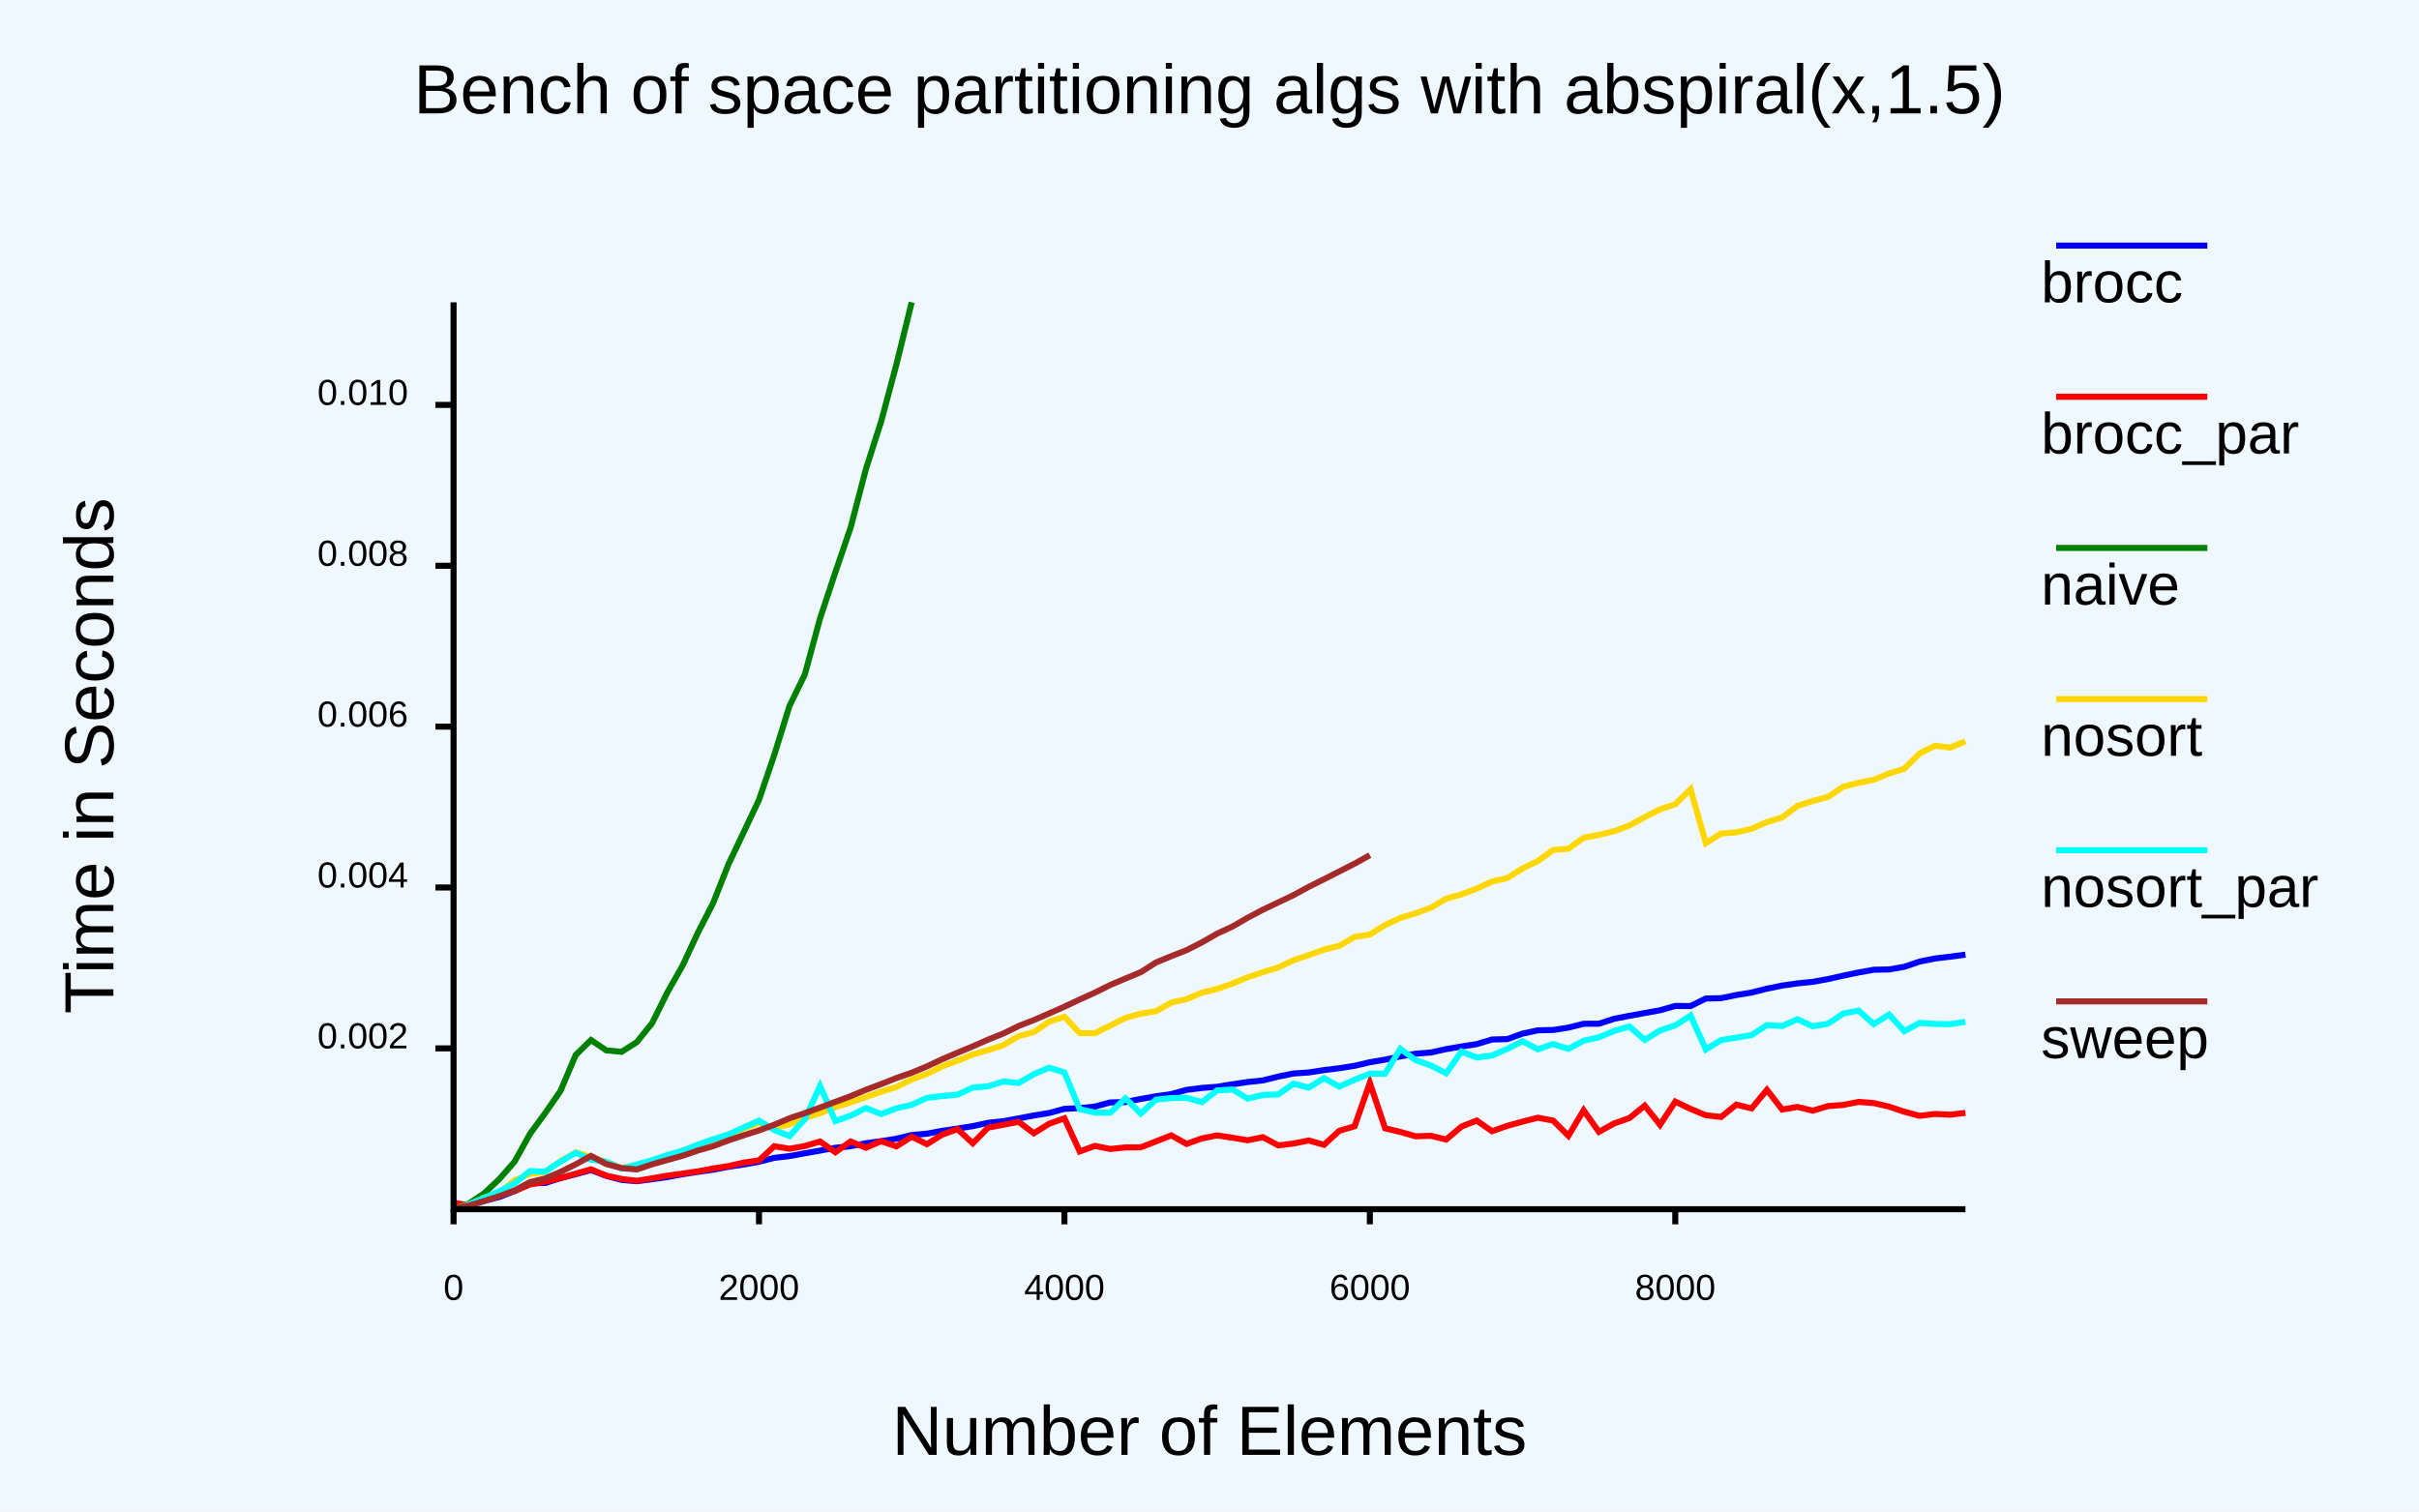
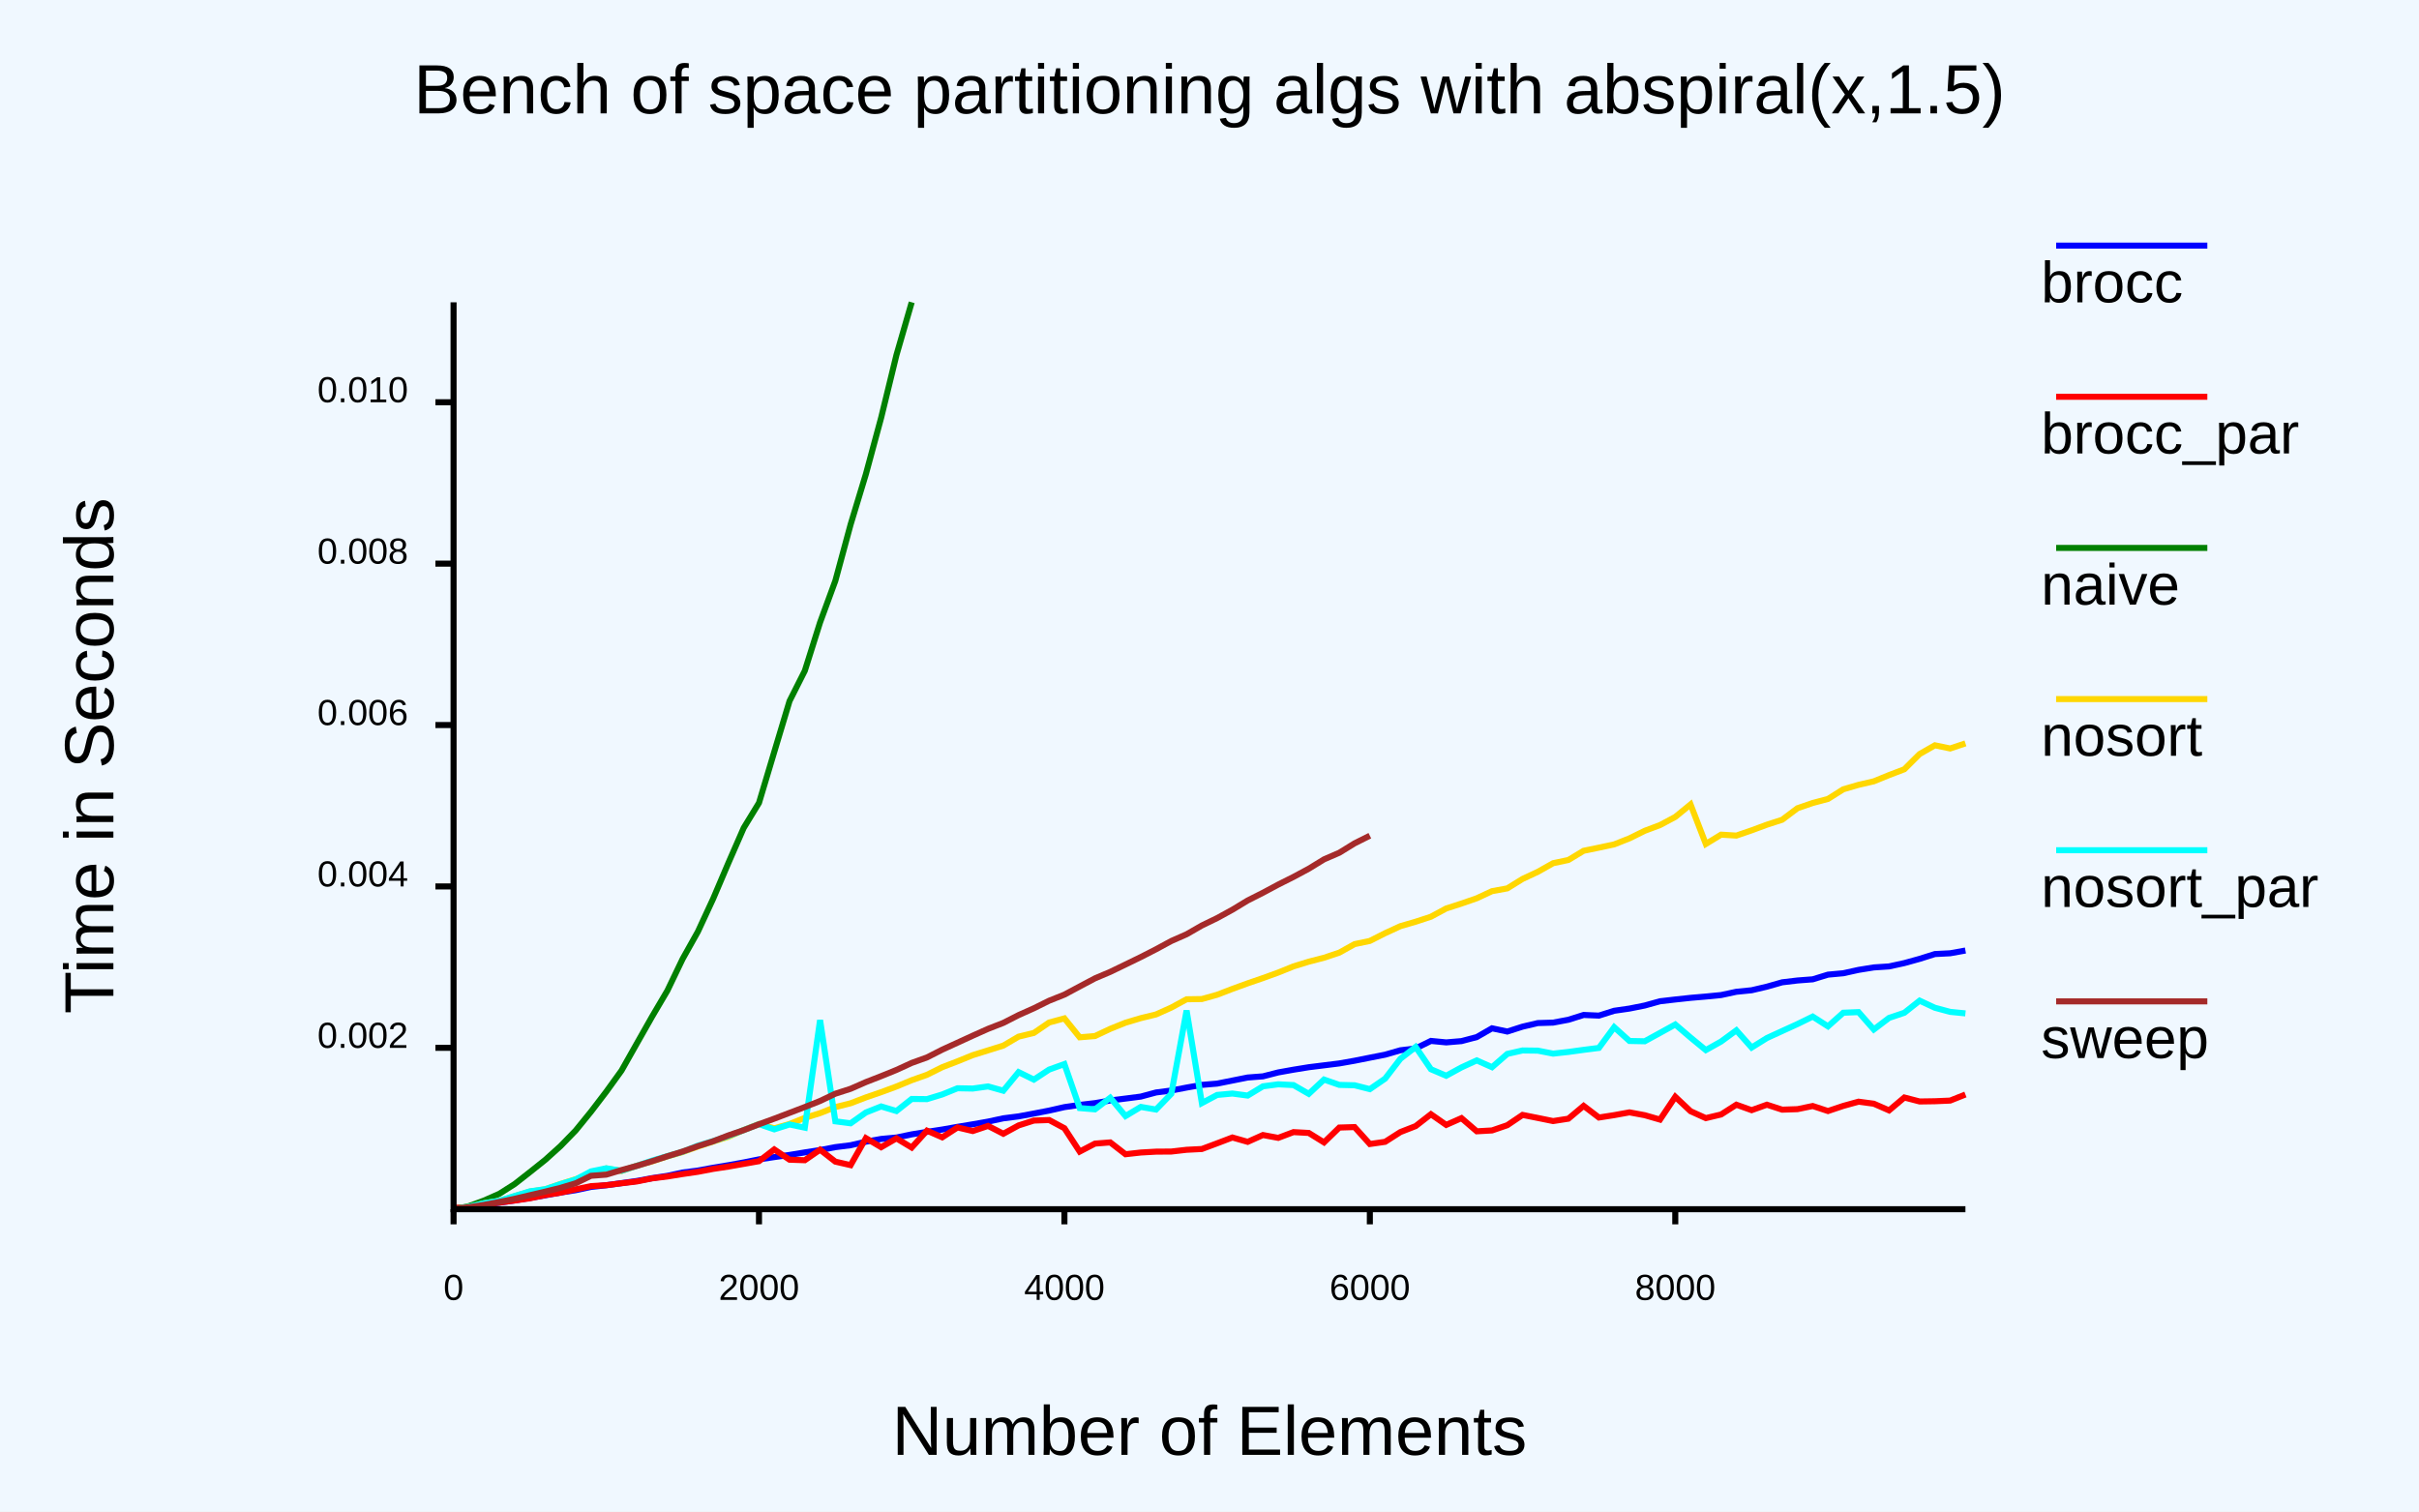
<svg xmlns="http://www.w3.org/2000/svg" class="poloto" width="800" height="500" viewBox="0 0 800 500">
  <style>.poloto {
                    font-family: "Arial";
                    stroke-width:2;
                    }
                    .poloto_text{fill: var(--poloto_fg_color,black);  }
                    .poloto_axis_lines{stroke: var(--poloto_fg_color,black);stoke-width:3;fill:none}
                    .poloto_background{fill: var(--poloto_bg_color,aliceblue); }
                    .poloto0stroke{stroke:  var(--poloto_color0,blue); }
                    .poloto1stroke{stroke:  var(--poloto_color1,red); }
                    .poloto2stroke{stroke:  var(--poloto_color2,green); }
                    .poloto3stroke{stroke:  var(--poloto_color3,gold); }
                    .poloto4stroke{stroke:  var(--poloto_color4,aqua); }
                    .poloto5stroke{stroke:  var(--poloto_color5,brown); }
                    .poloto6stroke{stroke:  var(--poloto_color6,lime); }
                    .poloto7stroke{stroke:  var(--poloto_color7,chocolate); }
                    .poloto0fill{fill:var(--poloto_color0,blue);}
                    .poloto1fill{fill:var(--poloto_color1,red);}
                    .poloto2fill{fill:var(--poloto_color2,green);}
                    .poloto3fill{fill:var(--poloto_color3,gold);}
                    .poloto4fill{fill:var(--poloto_color4,aqua);}
                    .poloto5fill{fill:var(--poloto_color5,brown);}
                    .poloto6fill{fill:var(--poloto_color6,lime);}
                    .poloto7fill{fill:var(--poloto_color7,chocolate);}</style>
  <rect class="poloto_background" fill="white" x="0" y="0" width="800" height="500" />
  <line class="poloto_axis_lines" stroke="black" x1="150" x2="150" y1="400" y2="405" />
  <text class="poloto_text" alignment-baseline="start" text-anchor="middle" x="150" y="430">0</text>
  <line class="poloto_axis_lines" stroke="black" x1="251.01" x2="251.01" y1="400" y2="405" />
  <text class="poloto_text" alignment-baseline="start" text-anchor="middle" x="251.01" y="430">2000</text>
  <line class="poloto_axis_lines" stroke="black" x1="352.02" x2="352.02" y1="400" y2="405" />
  <text class="poloto_text" alignment-baseline="start" text-anchor="middle" x="352.02" y="430">4000</text>
  <line class="poloto_axis_lines" stroke="black" x1="453.03" x2="453.03" y1="400" y2="405" />
  <text class="poloto_text" alignment-baseline="start" text-anchor="middle" x="453.03" y="430">6000</text>
  <line class="poloto_axis_lines" stroke="black" x1="554.04" x2="554.04" y1="400" y2="405" />
  <text class="poloto_text" alignment-baseline="start" text-anchor="middle" x="554.04" y="430">8000</text>
-   <line class="poloto_axis_lines" stroke="black" x1="150" x2="144" y1="346.791" y2="346.791" />
-   <text class="poloto_text" alignment-baseline="middle" text-anchor="end" x="135" y="346.791">0.002</text>
-   <line class="poloto_axis_lines" stroke="black" x1="150" x2="144" y1="293.578" y2="293.578" />
-   <text class="poloto_text" alignment-baseline="middle" text-anchor="end" x="135" y="293.578">0.004</text>
-   <line class="poloto_axis_lines" stroke="black" x1="150" x2="144" y1="240.365" y2="240.365" />
-   <text class="poloto_text" alignment-baseline="middle" text-anchor="end" x="135" y="240.365">0.006</text>
-   <line class="poloto_axis_lines" stroke="black" x1="150" x2="144" y1="187.153" y2="187.153" />
-   <text class="poloto_text" alignment-baseline="middle" text-anchor="end" x="135" y="187.153">0.008</text>
-   <line class="poloto_axis_lines" stroke="black" x1="150" x2="144" y1="133.94" y2="133.94" />
-   <text class="poloto_text" alignment-baseline="middle" text-anchor="end" x="135" y="133.94">0.010</text>
+   <line class="poloto_axis_lines" stroke="black" x1="150" x2="144" y1="346.613" y2="346.613" />
+   <text class="poloto_text" alignment-baseline="middle" text-anchor="end" x="135" y="346.613">0.002</text>
+   <line class="poloto_axis_lines" stroke="black" x1="150" x2="144" y1="293.225" y2="293.225" />
+   <text class="poloto_text" alignment-baseline="middle" text-anchor="end" x="135" y="293.225">0.004</text>
+   <line class="poloto_axis_lines" stroke="black" x1="150" x2="144" y1="239.837" y2="239.837" />
+   <text class="poloto_text" alignment-baseline="middle" text-anchor="end" x="135" y="239.837">0.006</text>
+   <line class="poloto_axis_lines" stroke="black" x1="150" x2="144" y1="186.448" y2="186.448" />
+   <text class="poloto_text" alignment-baseline="middle" text-anchor="end" x="135" y="186.448">0.008</text>
+   <line class="poloto_axis_lines" stroke="black" x1="150" x2="144" y1="133.06" y2="133.06" />
+   <text class="poloto_text" alignment-baseline="middle" text-anchor="end" x="135" y="133.06">0.010</text>
  <text class="poloto_text" alignment-baseline="middle" text-anchor="start" font-size="large" x="675" y="100">brocc</text>
  <line class="poloto0stroke" stroke="black" x1="680" x2="730" y1="81.25" y2="81.25" />
-   <polyline class="poloto0stroke" fill="none" stroke="black" points="150,399.81 155.051,398.761 160.101,397.254 165.152,395.94 170.202,393.974 175.253,391.436 180.303,391.318 185.354,389.722 190.404,388.418 195.455,387.03 200.505,388.978 205.556,390.3 210.606,390.737 215.657,390.084 220.707,389.36 225.758,388.419 230.808,387.653 235.859,386.924 240.909,385.957 245.96,385.204 251.01,384.3 256.061,383.013 261.111,382.427 266.162,381.5 271.212,380.608 276.263,379.683 281.313,379.157 286.364,378.183 291.414,377.486 296.465,376.684 301.515,375.468 306.566,375.015 311.616,374.081 316.667,373.325 321.717,372.516 326.768,371.422 331.818,370.889 336.869,369.952 341.919,368.996 346.97,368.172 352.02,366.803 357.071,366.554 362.121,366.041 367.172,364.683 372.222,364.555 377.273,363.523 382.323,362.638 387.374,361.918 392.424,360.523 397.475,359.871 402.525,359.508 407.576,358.678 412.626,357.923 417.677,357.394 422.727,356.134 427.778,355.101 432.828,354.767 437.879,353.983 442.929,353.354 447.98,352.564 453.03,351.375 458.081,350.523 463.131,349.448 468.182,348.553 473.232,348.156 478.283,347.038 483.333,346.175 488.384,345.385 493.434,343.862 498.485,343.726 503.535,341.91 508.586,340.828 513.636,340.706 518.687,339.926 523.737,338.66 528.788,338.636 533.838,337.006 538.889,336.02 543.939,335.103 548.99,334.187 554.04,332.763 559.091,332.801 564.141,330.302 569.192,330.187 574.242,329.148 579.293,328.325 584.343,327.049 589.394,326.022 594.444,325.292 599.495,324.795 604.545,323.88 609.596,322.731 614.646,321.691 619.697,320.784 624.747,320.685 629.798,319.805 634.848,318.084 639.899,317.068 644.949,316.462 650,315.789 " />
+   <polyline class="poloto0stroke" fill="none" stroke="black" points="150,399.9 155.051,399.343 160.101,398.533 165.152,397.838 170.202,397.093 175.253,396.279 180.303,395.403 185.354,394.48 190.404,393.704 195.455,392.626 200.505,392.069 205.556,391.374 210.606,390.658 215.657,389.729 220.707,388.965 225.758,387.863 230.808,387.212 235.859,386.274 240.909,385.437 245.96,384.525 251.01,383.512 256.061,382.757 261.111,382.045 266.162,381.209 271.212,380.429 276.263,379.468 281.313,378.834 286.364,377.666 291.414,376.752 296.465,376.288 301.515,375.238 306.566,374.412 311.616,373.641 316.667,372.748 321.717,371.91 326.768,371.017 331.818,369.932 336.869,369.292 341.919,368.35 346.97,367.372 352.02,366.226 357.071,365.498 362.121,364.91 367.172,364.029 372.222,363.396 377.273,362.746 382.323,361.382 387.374,360.729 392.424,359.763 397.475,358.872 402.525,358.45 407.576,357.441 412.626,356.434 417.677,356.046 422.727,354.752 427.778,353.848 432.828,353.03 437.879,352.402 442.929,351.775 447.98,350.882 453.03,349.876 458.081,348.883 463.131,347.426 468.182,346.813 473.232,344.33 478.283,344.818 483.333,344.393 488.384,343.059 493.434,340.158 498.485,341.226 503.535,339.611 508.586,338.428 513.636,338.274 518.687,337.329 523.737,335.74 528.788,335.955 533.838,334.356 538.889,333.626 543.939,332.618 548.99,331.214 554.04,330.628 559.091,330.082 564.141,329.65 569.192,329.157 574.242,328.073 579.293,327.569 584.343,326.382 589.394,324.943 594.444,324.34 599.495,323.954 604.545,322.407 609.596,321.945 614.646,320.833 619.697,320.017 624.747,319.685 629.798,318.582 634.848,317.184 639.899,315.593 644.949,315.336 650,314.426 " />
  <text class="poloto_text" alignment-baseline="middle" text-anchor="start" font-size="large" x="675" y="150">brocc_par</text>
  <line class="poloto1stroke" stroke="black" x1="680" x2="730" y1="131.25" y2="131.25" />
-   <polyline class="poloto1stroke" fill="none" stroke="black" points="150,397.854 155.051,398.736 160.101,396.938 165.152,395.227 170.202,394.003 175.253,391.808 180.303,390.907 185.354,389.694 190.404,388.254 195.455,386.805 200.505,388.911 205.556,389.989 210.606,390.61 215.657,389.78 220.707,388.904 225.758,388.21 230.808,387.486 235.859,386.517 240.909,385.739 245.96,384.58 251.01,383.848 256.061,379.163 261.111,379.992 266.162,379.102 271.212,377.602 276.263,381.161 281.313,377.604 286.364,379.659 291.414,377.507 296.465,379.212 301.515,376.02 306.566,378.475 311.616,375.315 316.667,373.507 321.717,378.197 326.768,373.019 331.818,372.065 336.869,371.103 341.919,374.876 346.97,371.726 352.02,369.929 357.071,380.888 362.121,379.051 367.172,380.073 372.222,379.557 377.273,379.526 382.323,377.556 387.374,375.579 392.424,378.403 397.475,376.581 402.525,375.589 407.576,376.346 412.626,377.187 417.677,376.176 422.727,378.886 427.778,378.273 432.828,377.255 437.879,378.701 442.929,374.049 447.98,372.578 453.03,358.18 458.081,373.237 463.131,374.439 468.182,375.879 473.232,375.716 478.283,376.949 483.333,372.658 488.384,370.68 493.434,374.199 498.485,372.418 503.535,371.026 508.586,369.739 513.636,370.669 518.687,375.708 523.737,367.271 528.788,374.415 533.838,371.619 538.889,369.847 543.939,365.725 548.99,372.086 554.04,364.404 559.091,366.818 564.141,368.917 569.192,369.48 574.242,365.408 579.293,366.666 584.343,360.52 589.394,367.03 594.444,366.167 599.495,367.408 604.545,365.889 609.596,365.505 614.646,364.51 619.697,364.893 624.747,366.059 629.798,367.763 634.848,369.11 639.899,368.488 644.949,368.731 650,368.129 " />
+   <polyline class="poloto1stroke" fill="none" stroke="black" points="150,399.526 155.051,399.388 160.101,398.46 165.152,397.808 170.202,397.127 175.253,396.385 180.303,395.322 185.354,394.531 190.404,393.408 195.455,392.365 200.505,392.052 205.556,391.415 210.606,390.818 215.657,389.796 220.707,389.176 225.758,388.359 230.808,387.624 235.859,386.663 240.909,385.897 245.96,385.005 251.01,384.114 256.061,380.228 261.111,383.622 266.162,383.794 271.212,380.313 276.263,384.264 281.313,385.42 286.364,376.488 291.414,379.486 296.465,376.564 301.515,379.598 306.566,374.016 311.616,376.217 316.667,372.954 321.717,374.141 326.768,372.441 331.818,375.039 336.869,372.279 341.919,370.673 346.97,370.499 352.02,373.205 357.071,380.936 362.121,378.298 367.172,377.9 372.222,381.813 377.273,381.244 382.323,380.957 387.374,380.92 392.424,380.341 397.475,380.083 402.525,378.198 407.576,376.275 412.626,377.715 417.677,375.459 422.727,376.4 427.778,374.496 432.828,374.77 437.879,377.898 442.929,372.987 447.98,372.831 453.03,378.433 458.081,377.707 463.131,374.477 468.182,372.505 473.232,368.58 478.283,372.108 483.333,369.876 488.384,374.226 493.434,373.942 498.485,372.21 503.535,368.807 508.586,369.813 513.636,370.843 518.687,370.055 523.737,365.815 528.788,369.668 533.838,368.88 538.889,367.963 543.939,368.901 548.99,370.357 554.04,362.814 559.091,367.58 564.141,369.867 569.192,368.664 574.242,365.431 579.293,367.235 584.343,365.427 589.394,367.07 594.444,366.903 599.495,365.857 604.545,367.523 609.596,365.828 614.646,364.43 619.697,365.102 624.747,367.311 629.798,363.05 634.848,364.36 639.899,364.284 644.949,364.068 650,362.054 " />
  <text class="poloto_text" alignment-baseline="middle" text-anchor="start" font-size="large" x="675" y="200">naive</text>
  <line class="poloto2stroke" stroke="black" x1="680" x2="730" y1="181.25" y2="181.25" />
-   <polyline class="poloto2stroke" fill="none" stroke="black" points="150,400 155.051,398.134 160.101,394.776 165.152,390.016 170.202,384.23 175.253,375.112 180.303,368.2 185.354,360.896 190.404,348.977 195.455,344.036 200.505,347.454 205.556,347.938 210.606,344.721 215.657,338.452 220.707,328.297 225.758,319.379 230.808,308.532 235.859,298.69 240.909,285.917 245.96,275.266 251.01,264.576 256.061,249.722 261.111,233.49 266.162,223.136 271.212,204.534 276.263,189.313 281.313,174.538 286.364,155.184 291.414,139.412 296.465,120.527 301.515,100 " />
+   <polyline class="poloto2stroke" fill="none" stroke="black" points="150,400 155.051,398.981 160.101,397.119 165.152,394.888 170.202,391.679 175.253,387.721 180.303,383.689 185.354,379.141 190.404,373.943 195.455,367.731 200.505,361.118 205.556,354.124 210.606,345.184 215.657,336.275 220.707,327.705 225.758,317.194 230.808,308.178 235.859,297.274 240.909,285.414 245.96,273.859 251.01,265.587 256.061,248.719 261.111,231.909 266.162,221.89 271.212,205.881 276.263,192.119 281.313,173.485 286.364,156.824 291.414,138.164 296.465,117.46 301.515,100 " />
  <text class="poloto_text" alignment-baseline="middle" text-anchor="start" font-size="large" x="675" y="250">nosort</text>
  <line class="poloto3stroke" stroke="black" x1="680" x2="730" y1="231.25" y2="231.25" />
-   <polyline class="poloto3stroke" fill="none" stroke="black" points="150,399.821 155.051,398.46 160.101,396.19 165.152,394.533 170.202,390.447 175.253,388.36 180.303,387.64 185.354,384.093 190.404,381.208 195.455,382.782 200.505,384.291 205.556,386.383 210.606,385.376 215.657,383.861 220.707,382.217 225.758,380.64 230.808,378.819 235.859,377.239 240.909,375.542 245.96,373.338 251.01,371.447 256.061,373.071 261.111,371.895 266.162,369.811 271.212,368.236 276.263,366.228 281.313,364.634 286.364,362.901 291.414,361.125 296.465,359.576 301.515,357.061 306.566,355.238 311.616,352.737 316.667,350.891 321.717,348.814 326.768,347.369 331.818,345.73 336.869,342.74 341.919,341.412 346.97,337.958 352.02,336.328 357.071,341.749 362.121,341.769 367.172,339.255 372.222,336.737 377.273,335.315 382.323,334.491 387.374,331.643 392.424,330.5 397.475,328.378 402.525,327.124 407.576,325.382 412.626,323.267 417.677,321.583 422.727,320.037 427.778,317.639 432.828,315.94 437.879,314.122 442.929,312.867 447.98,309.926 453.03,309.137 458.081,305.992 463.131,303.636 468.182,302.099 473.232,300.253 478.283,297.268 483.333,295.857 488.384,293.909 493.434,291.617 498.485,290.468 503.535,287.254 508.586,284.828 513.636,281.161 518.687,280.754 523.737,277.123 528.788,276.169 533.838,274.942 538.889,273.055 543.939,270.298 548.99,267.717 554.04,266.042 559.091,261.064 564.141,278.884 569.192,275.737 574.242,275.326 579.293,274.155 584.343,271.931 589.394,270.394 594.444,266.58 599.495,264.972 604.545,263.62 609.596,260.221 614.646,258.948 619.697,257.932 624.747,255.864 629.798,254.275 634.848,249.245 639.899,246.69 644.949,247.31 650,245.188 " />
+   <polyline class="poloto3stroke" fill="none" stroke="black" points="150,399.905 155.051,399.228 160.101,398.018 165.152,397.233 170.202,395.691 175.253,394.151 180.303,393.413 185.354,391.655 190.404,390.066 195.455,388.397 200.505,386.509 205.556,387.355 210.606,385.602 215.657,384.162 220.707,382.523 225.758,381.102 230.808,379.265 235.859,377.614 240.909,376.047 245.96,373.789 251.01,371.812 256.061,373.231 261.111,371.802 266.162,369.79 271.212,368.215 276.263,366.221 281.313,364.957 286.364,363.018 291.414,361.278 296.465,359.414 301.515,357.322 306.566,355.535 311.616,353.022 316.667,351.079 321.717,349.029 326.768,347.458 331.818,345.876 336.869,342.911 341.919,341.688 346.97,338.234 352.02,336.874 357.071,343.135 362.121,342.717 367.172,340.338 372.222,338.302 377.273,336.799 382.323,335.568 387.374,333.296 392.424,330.555 397.475,330.475 402.525,329.06 407.576,327.115 412.626,325.281 417.677,323.541 422.727,321.714 427.778,319.671 432.828,318.116 437.879,316.814 442.929,315.125 447.98,312.31 453.03,311.249 458.081,308.693 463.131,306.368 468.182,304.899 473.232,303.244 478.283,300.52 483.333,298.884 488.384,297.142 493.434,294.791 498.485,293.869 503.535,290.744 508.586,288.386 513.636,285.543 518.687,284.477 523.737,281.431 528.788,280.397 533.838,279.318 538.889,277.322 543.939,274.825 548.99,272.928 554.04,270.238 559.091,266.103 564.141,279.18 569.192,276.1 574.242,276.406 579.293,274.673 584.343,272.802 589.394,271.166 594.444,267.363 599.495,265.622 604.545,264.289 609.596,261.095 614.646,259.623 619.697,258.454 624.747,256.393 629.798,254.466 634.848,249.434 639.899,246.545 644.949,247.594 650,245.904 " />
  <text class="poloto_text" alignment-baseline="middle" text-anchor="start" font-size="large" x="675" y="300">nosort_par</text>
  <line class="poloto4stroke" stroke="black" x1="680" x2="730" y1="281.25" y2="281.25" />
-   <polyline class="poloto4stroke" fill="none" stroke="black" points="150,399.953 155.051,398.429 160.101,396.282 165.152,394.082 170.202,391.392 175.253,387.38 180.303,387.582 185.354,384.264 190.404,381.325 195.455,383.618 200.505,384.299 205.556,386.58 210.606,385.22 215.657,383.795 220.707,382.094 225.758,380.644 230.808,378.618 235.859,376.883 240.909,375.245 245.96,372.939 251.01,370.71 256.061,373.812 261.111,375.805 266.162,370.236 271.212,359.253 276.263,370.868 281.313,369.044 286.364,366.55 291.414,368.538 296.465,366.613 301.515,365.466 306.566,363.164 311.616,362.564 316.667,362.115 321.717,359.773 326.768,359.34 331.818,357.747 336.869,358.251 341.919,355.321 346.97,353.184 352.02,354.758 357.071,366.925 362.121,368.038 367.172,368.052 372.222,363.333 377.273,368.353 382.323,363.745 387.374,363.223 392.424,363.125 397.475,364.59 402.525,360.694 407.576,360.404 412.626,363.407 417.677,362.205 422.727,362.038 427.778,358.49 432.828,359.76 437.879,356.656 442.929,359.432 447.98,357.177 453.03,355.166 458.081,355.156 463.131,346.936 468.182,350.689 473.232,352.474 478.283,355.018 483.333,347.844 488.384,349.809 493.434,349.158 498.485,346.961 503.535,344.437 508.586,347.108 513.636,345.362 518.687,346.956 523.737,344.264 528.788,343.124 533.838,341.03 538.889,339.554 543.939,344.002 548.99,340.864 554.04,339.188 559.091,335.952 564.141,347.137 569.192,344.05 574.242,343.229 579.293,342.387 584.343,339.1 589.394,339.407 594.444,337.163 599.495,339.503 604.545,338.629 609.596,335.281 614.646,334.295 619.697,338.765 624.747,335.607 629.798,341.105 634.848,338.357 639.899,338.699 644.949,338.806 650,337.978 " />
+   <polyline class="poloto4stroke" fill="none" stroke="black" points="150,399.975 155.051,399.2 160.101,398.026 165.152,397.207 170.202,395.616 175.253,394.083 180.303,393.371 185.354,391.693 190.404,390.156 195.455,387.493 200.505,386.459 205.556,387.289 210.606,385.638 215.657,383.912 220.707,382.441 225.758,380.981 230.808,378.978 235.859,377.459 240.909,375.777 245.96,373.821 251.01,371.863 256.061,373.583 261.111,371.968 266.162,373.025 271.212,337.432 276.263,370.929 281.313,371.583 286.364,368.006 291.414,366.004 296.465,367.521 301.515,363.529 306.566,363.581 311.616,362.043 316.667,359.99 321.717,360.084 326.768,359.383 331.818,360.799 336.869,354.647 341.919,357.126 346.97,353.807 352.02,351.988 357.071,366.541 362.121,366.964 367.172,363.129 372.222,369.186 377.273,366.163 382.323,367.023 387.374,361.816 392.424,334.264 397.475,364.895 402.525,362.203 407.576,361.736 412.626,362.41 417.677,359.35 422.727,358.685 427.778,358.937 432.828,361.832 437.879,357.112 442.929,358.875 447.98,359.002 453.03,360.283 458.081,356.805 463.131,350.241 468.182,346.323 473.232,353.696 478.283,355.849 483.333,353.093 488.384,350.771 493.434,353.028 498.485,348.63 503.535,347.484 508.586,347.546 513.636,348.533 518.687,347.976 523.737,347.283 528.788,346.644 533.838,339.788 538.889,344.345 543.939,344.445 548.99,341.679 554.04,338.895 559.091,343.211 564.141,347.361 569.192,344.533 574.242,340.827 579.293,346.52 584.343,343.375 589.394,341.058 594.444,338.757 599.495,336.281 604.545,339.508 609.596,335.004 614.646,334.798 619.697,340.552 624.747,336.716 629.798,335.017 634.848,331.012 639.899,333.362 644.949,334.719 650,335.224 " />
  <text class="poloto_text" alignment-baseline="middle" text-anchor="start" font-size="large" x="675" y="350">sweep</text>
  <line class="poloto5stroke" stroke="black" x1="680" x2="730" y1="331.25" y2="331.25" />
-   <polyline class="poloto5stroke" fill="none" stroke="black" points="150,399.653 155.051,398.794 160.101,397.309 165.152,395.658 170.202,393.784 175.253,391.039 180.303,389.827 185.354,387.658 190.404,385.153 195.455,382.364 200.505,385.063 205.556,386.392 210.606,386.849 215.657,385.148 220.707,383.72 225.758,382.308 230.808,380.585 235.859,379.131 240.909,377.233 245.96,375.547 251.01,373.939 256.061,372.052 261.111,369.908 266.162,368.214 271.212,366.371 276.263,364.479 281.313,362.605 286.364,360.495 291.414,358.6 296.465,356.592 301.515,354.838 306.566,352.741 311.616,350.366 316.667,348.225 321.717,346.122 326.768,343.901 331.818,341.876 336.869,339.396 341.919,337.427 346.97,335.234 352.02,333.006 357.071,330.625 362.121,328.341 367.172,325.823 372.222,323.685 377.273,321.587 382.323,318.371 387.374,316.284 392.424,314.301 397.475,311.737 402.525,308.836 407.576,306.503 412.626,303.585 417.677,300.921 422.727,298.511 427.778,296.104 432.828,293.354 437.879,290.836 442.929,288.264 447.98,285.697 453.03,282.89 " />
+   <polyline class="poloto5stroke" fill="none" stroke="black" points="150,399.84 155.051,399.338 160.101,398.551 165.152,397.594 170.202,396.556 175.253,395.367 180.303,394.186 185.354,392.94 190.404,391.408 195.455,388.942 200.505,388.563 205.556,387.042 210.606,385.659 215.657,384.123 220.707,382.485 225.758,380.921 230.808,379.135 235.859,377.518 240.909,375.572 245.96,373.841 251.01,371.892 256.061,370.05 261.111,368.124 266.162,366.198 271.212,364.196 276.263,361.787 281.313,360.164 286.364,357.946 291.414,355.98 296.465,353.929 301.515,351.606 306.566,349.789 311.616,347.218 316.667,344.909 321.717,342.591 326.768,340.332 331.818,338.361 336.869,335.782 341.919,333.53 346.97,331.026 352.02,329.011 357.071,326.315 362.121,323.631 367.172,321.491 372.222,319.051 377.273,316.595 382.323,314.01 387.374,311.274 392.424,309.05 397.475,306.15 402.525,303.697 407.576,300.927 412.626,297.869 417.677,295.318 422.727,292.613 427.778,290.079 432.828,287.363 437.879,284.269 442.929,282.081 447.98,278.973 453.03,276.439 " />
  <text class="poloto_text" alignment-baseline="start" text-anchor="middle" font-size="x-large" x="400" y="37.5">Bench of space partitioning algs with abspiral(x,1.5)</text>
  <text class="poloto_text" alignment-baseline="start" text-anchor="middle" font-size="x-large" x="400" y="481.25">Number of Elements</text>
  <text class="poloto_text" alignment-baseline="start" text-anchor="middle" font-size="x-large" transform="rotate(-90,37.5,250)" x="37.5" y="250">Time in Seconds</text>
  <path stroke="black" fill="none" class="poloto_axis_lines" d=" M 150 100 L 150 400 L 650 400" />
</svg>
